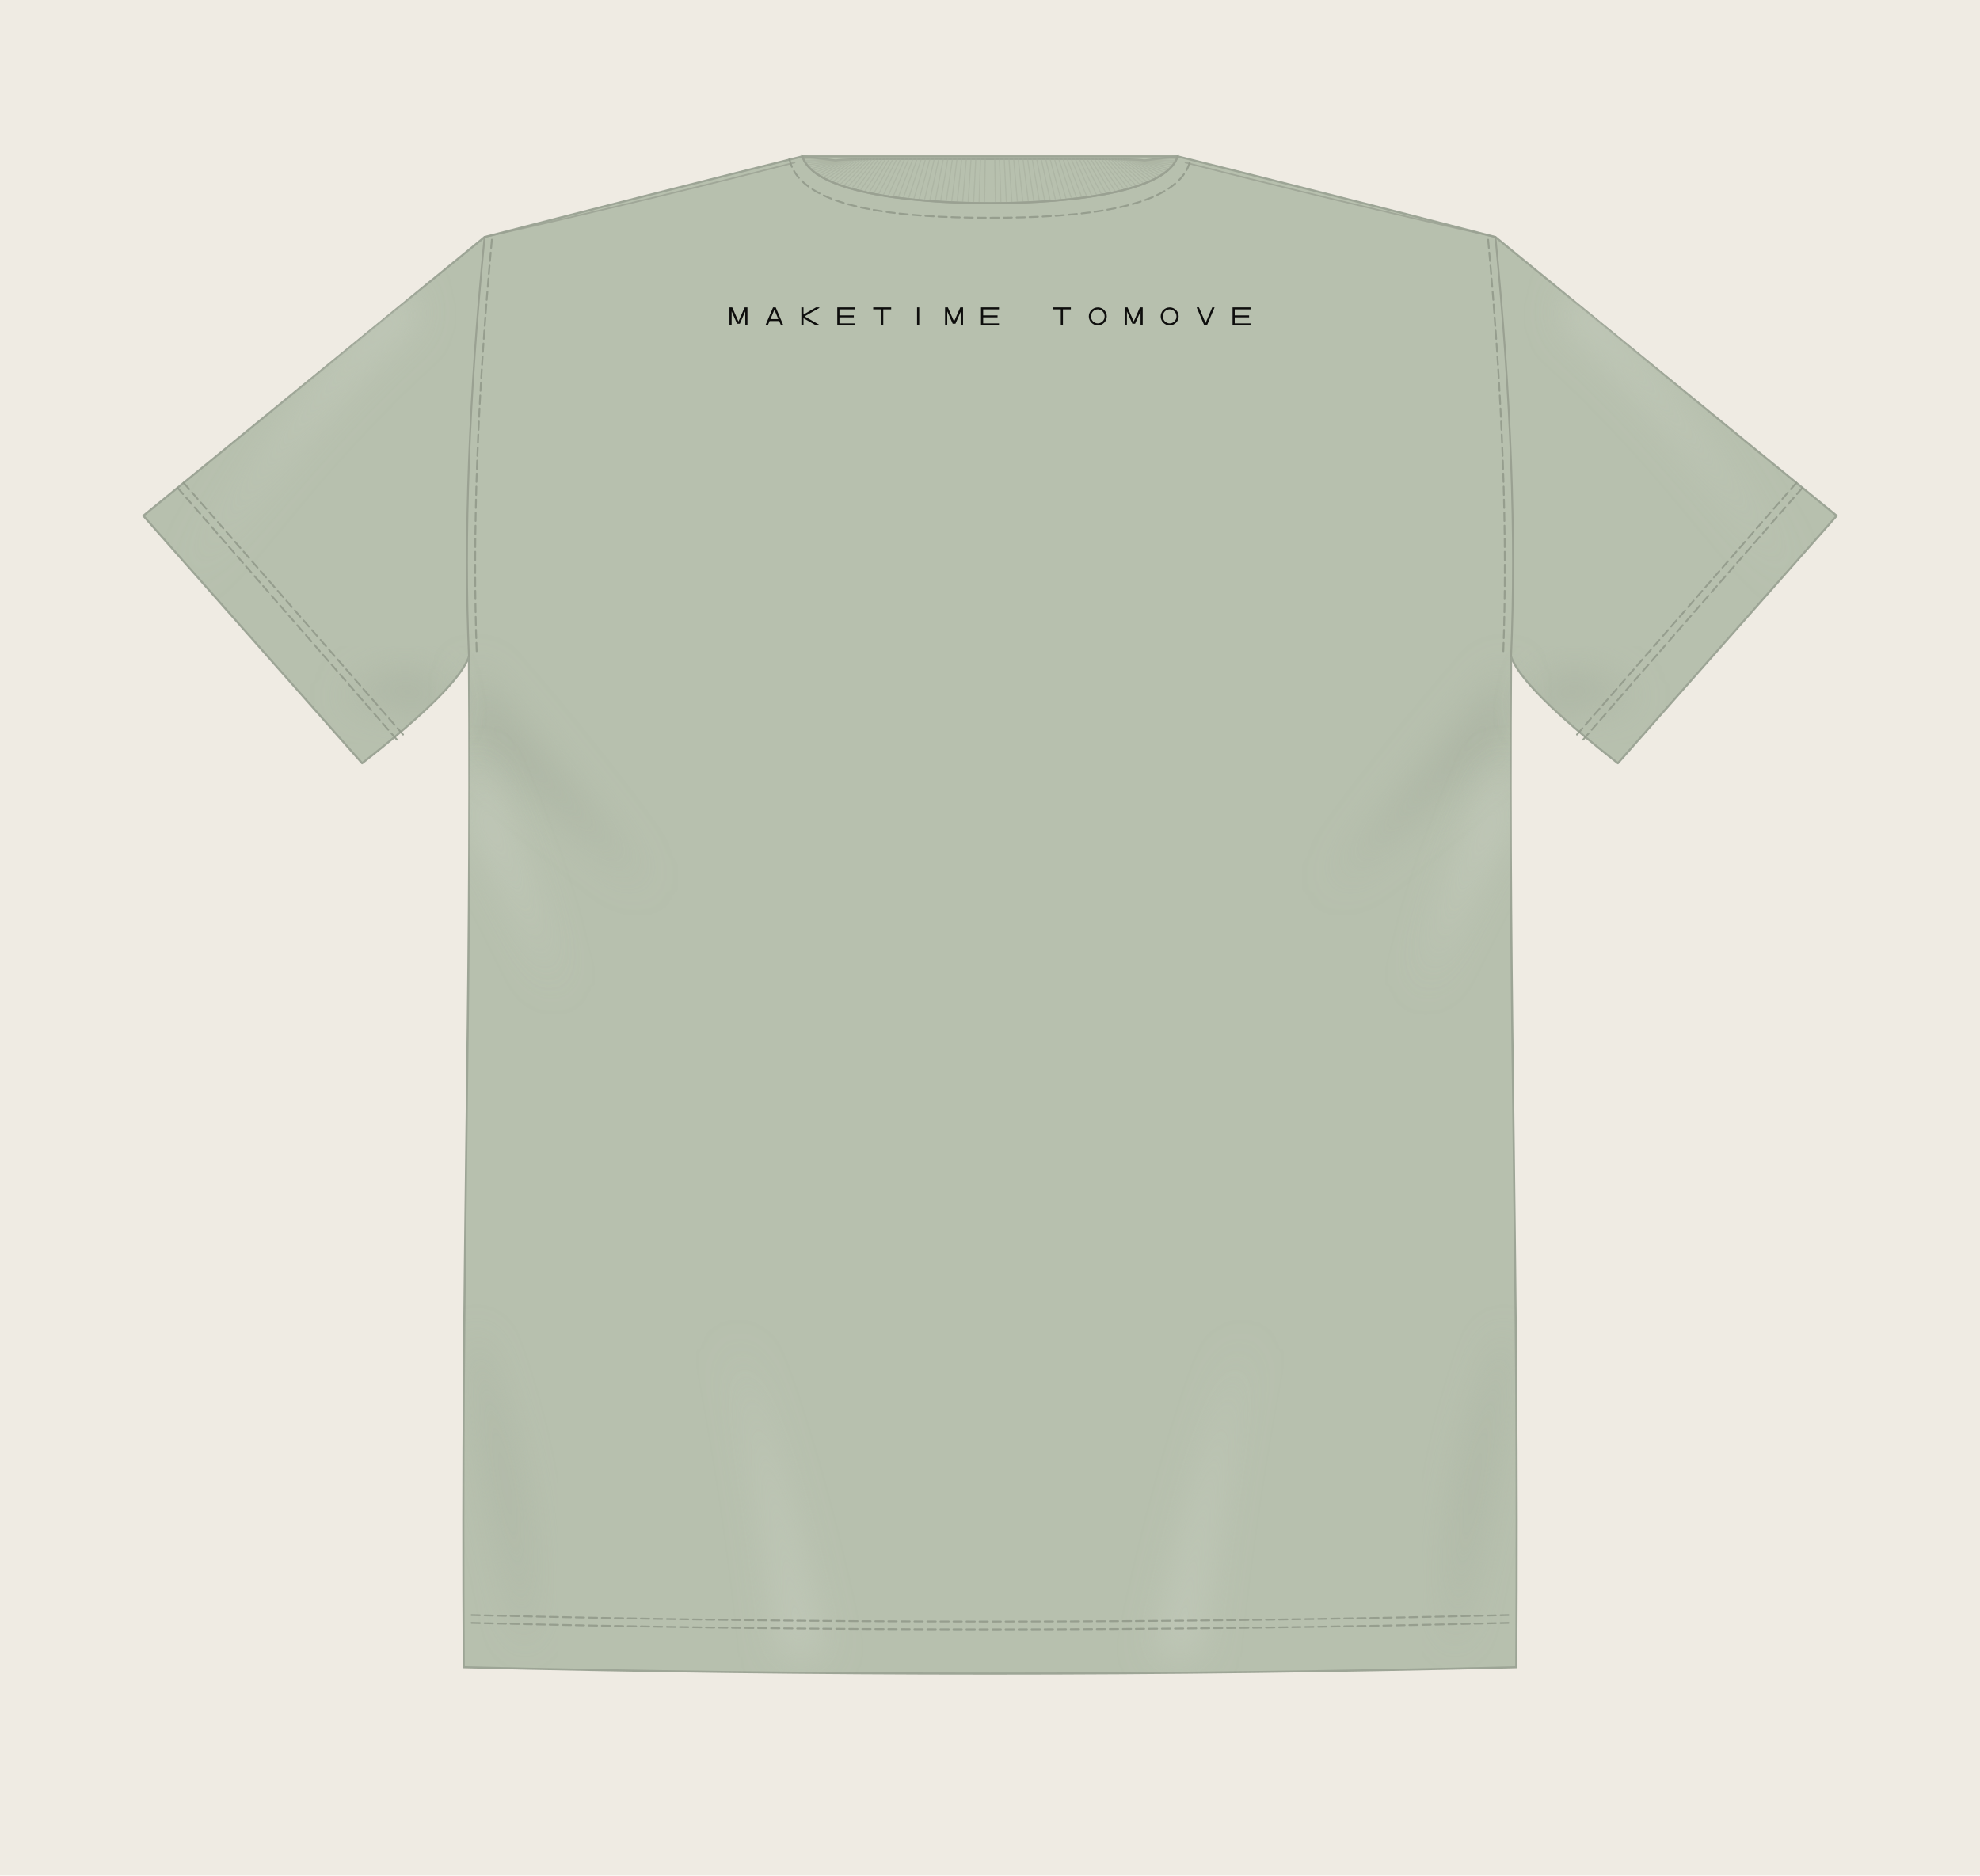
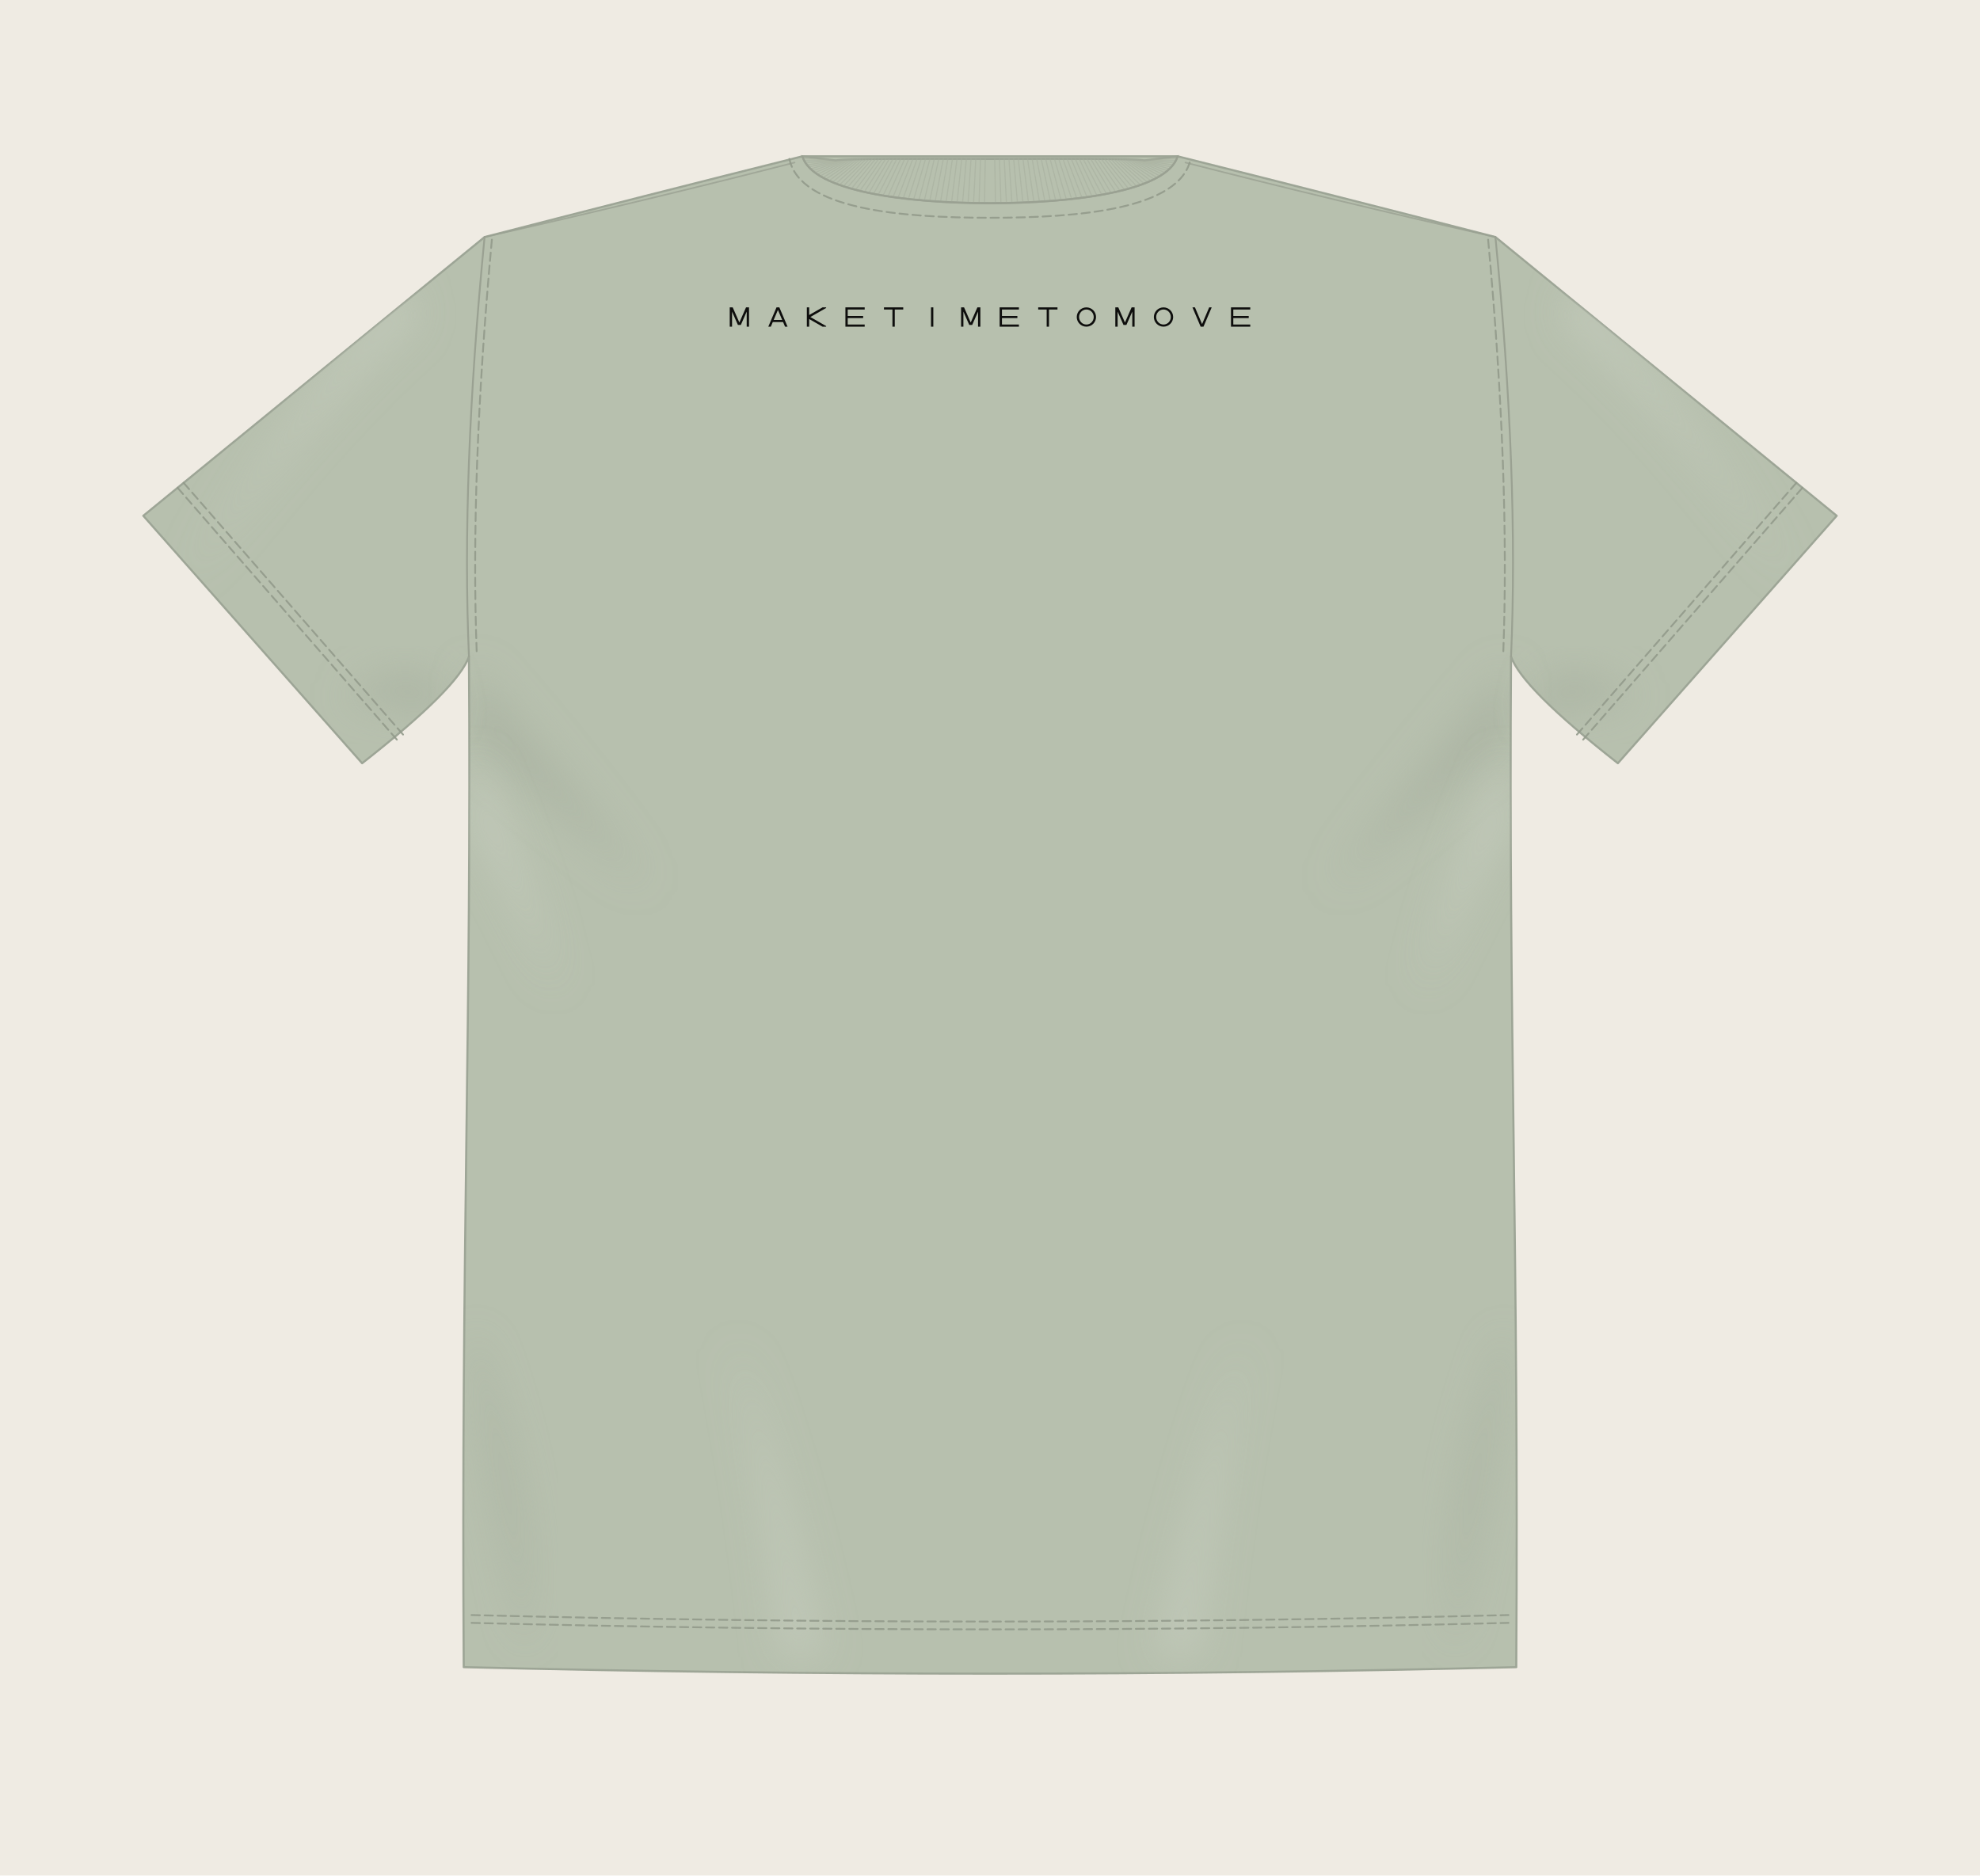
<svg xmlns="http://www.w3.org/2000/svg" viewBox="0 0 38.0 36.0" role="img" aria-label="MTTM mockup · tee · sage · back">
  <defs>
    <filter id="soft" x="-50%" y="-50%" width="200%" height="200%">
      <feGaussianBlur stdDeviation="0.35" />
    </filter>
    <filter id="softer" x="-50%" y="-50%" width="200%" height="200%">
      <feGaussianBlur stdDeviation="0.18" />
    </filter>
  </defs>
  <rect width="38.0" height="36.0" fill="#EFEBE3" />
  <path d="M 15.4 3.0 Q 12.4 3.75 9.3 4.55 L 2.75 9.9 L 6.95 14.65 Q 8.8 13.2 9.0 12.6 C 9.05 19.6 8.85 24.0 8.9 32.0 Q 19.0 32.25 29.1 32.0 C 29.15 24.0 28.95 19.6 29.0 12.6 Q 29.2 13.2 31.05 14.65 L 35.25 9.9 L 28.7 4.55 Q 25.6 3.75 22.6 3.0 Z" fill="#B7C0AE" stroke="#9DA596" stroke-width="0.04" stroke-linejoin="round" />
  <clipPath id="teeclip">
    <path d="M 15.4 3.0 Q 12.4 3.75 9.3 4.55 L 2.75 9.9 L 6.95 14.65 Q 8.8 13.2 9.0 12.6 C 9.05 19.6 8.85 24.0 8.9 32.0 Q 19.0 32.25 29.1 32.0 C 29.15 24.0 28.95 19.6 29.0 12.6 Q 29.2 13.2 31.05 14.65 L 35.25 9.9 L 28.7 4.55 Q 25.6 3.75 22.6 3.0 Z" />
  </clipPath>
  <g clip-path="url(#teeclip)">
    <path d="M 9.05 12.8 Q 10.8 14.8 12.4 17.0 Q 10.6 15.5 9.05 14.2 Z" fill="#A5AD9D" opacity="0.55" filter="url(#soft)" />
    <path d="M 9.1 14.5 Q 10.1 16.6 10.7 19.0 Q 9.8 17.0 9.05 15.8 Z" fill="#C7CEC0" opacity="0.7" filter="url(#soft)" />
    <path d="M 9.1 25.5 Q 10.4 28.8 10.1 31.7 Q 9.4 28.6 9.05 26.0 Z" fill="#A5AD9D" opacity="0.45" filter="url(#soft)" />
    <path d="M 15.8 31.8 Q 15.1 28.4 14.1 25.8 Q 14.7 28.8 15.0 31.8 Z" fill="#C7CEC0" opacity="0.55" filter="url(#soft)" />
    <path d="M 8.0 6.15 Q 5.9 7.95 3.45 11.3 Q 6.1 7.05 7.8 5.45 Z" fill="#C7CEC0" opacity="0.6" filter="url(#soft)" />
    <path d="M 8.4 13.0 Q 7.4 12.6 6.65 13.45 Q 7.7 13.6 8.6 13.8 Z" fill="#A5AD9D" opacity="0.5" filter="url(#soft)" />
    <path d="M 28.95 12.8 Q 27.2 14.8 25.6 17.0 Q 27.4 15.5 28.95 14.2 Z" fill="#A5AD9D" opacity="0.55" filter="url(#soft)" />
    <path d="M 28.9 14.5 Q 27.9 16.6 27.3 19.0 Q 28.2 17.0 28.95 15.8 Z" fill="#C7CEC0" opacity="0.7" filter="url(#soft)" />
    <path d="M 28.9 25.5 Q 27.6 28.8 27.9 31.7 Q 28.6 28.6 28.95 26.0 Z" fill="#A5AD9D" opacity="0.45" filter="url(#soft)" />
    <path d="M 22.2 31.8 Q 22.9 28.4 23.9 25.8 Q 23.3 28.8 23.0 31.8 Z" fill="#C7CEC0" opacity="0.55" filter="url(#soft)" />
    <path d="M 30.0 6.15 Q 32.1 7.95 34.55 11.3 Q 31.9 7.05 30.2 5.45 Z" fill="#C7CEC0" opacity="0.6" filter="url(#soft)" />
    <path d="M 29.6 13.0 Q 30.6 12.6 31.35 13.45 Q 30.3 13.6 29.4 13.8 Z" fill="#A5AD9D" opacity="0.5" filter="url(#soft)" />
  </g>
  <path d="M 15.25 3.12 Q 12.4 3.85 9.3 4.55" fill="none" stroke="#9AA192" stroke-width="0.03" stroke-linecap="round" stroke-linejoin="round" opacity="0.8" />
  <path d="M 9.3 4.55 Q 8.85 9.15 9.0 12.6" fill="none" stroke="#9AA192" stroke-width="0.035" stroke-linecap="round" stroke-linejoin="round" opacity="1.0" />
  <path d="M 9.44 4.6 Q 9.02 9.15 9.15 12.55" fill="none" stroke="#929A8B" stroke-width="0.035" stroke-dasharray="0.16 0.09" stroke-linecap="round" opacity="0.9" />
  <path d="M 3.408 9.362 L 7.621 14.202" fill="none" stroke="#929A8B" stroke-width="0.035" stroke-dasharray="0.16 0.09" stroke-linecap="round" opacity="0.9" />
  <path d="M 3.524 9.267 L 7.74 14.105" fill="none" stroke="#929A8B" stroke-width="0.035" stroke-dasharray="0.16 0.09" stroke-linecap="round" opacity="0.9" />
  <path d="M 22.75 3.12 Q 25.6 3.85 28.7 4.55" fill="none" stroke="#9AA192" stroke-width="0.03" stroke-linecap="round" stroke-linejoin="round" opacity="0.8" />
  <path d="M 28.7 4.55 Q 29.15 9.15 29.0 12.6" fill="none" stroke="#9AA192" stroke-width="0.035" stroke-linecap="round" stroke-linejoin="round" opacity="1.0" />
  <path d="M 28.56 4.6 Q 28.98 9.15 28.85 12.55" fill="none" stroke="#929A8B" stroke-width="0.035" stroke-dasharray="0.16 0.09" stroke-linecap="round" opacity="0.9" />
  <path d="M 34.592 9.362 L 30.379 14.202" fill="none" stroke="#929A8B" stroke-width="0.035" stroke-dasharray="0.16 0.09" stroke-linecap="round" opacity="0.9" />
  <path d="M 34.476 9.267 L 30.26 14.105" fill="none" stroke="#929A8B" stroke-width="0.035" stroke-dasharray="0.16 0.09" stroke-linecap="round" opacity="0.9" />
  <path d="M 9.05 31.15 Q 19.0 31.4 28.95 31.15" fill="none" stroke="#929A8B" stroke-width="0.035" stroke-dasharray="0.16 0.09" stroke-linecap="round" opacity="0.9" />
  <path d="M 9.05 31.0 Q 19.0 31.25 28.95 31.0" fill="none" stroke="#929A8B" stroke-width="0.035" stroke-dasharray="0.16 0.09" stroke-linecap="round" opacity="0.9" />
  <path d="M 15.4 3.0 C 15.6 3.675 17.4 3.9 19.0 3.9 C 20.6 3.9 22.4 3.675 22.6 3.0 L 21.962 3.08 C 21.762 3.038 20.4 3.05 19.0 3.05 C 17.6 3.05 16.238 3.038 16.038 3.08 Z" fill="#B7C0AE" stroke="#9DA596" stroke-width="0.04" />
  <path d="M 22.585 3.043 L 21.948 3.077 M 15.415 3.043 L 16.052 3.077 M 22.565 3.086 L 21.930 3.075 M 15.435 3.086 L 16.070 3.075 M 22.541 3.126 L 21.909 3.072 M 15.459 3.126 L 16.091 3.072 M 22.513 3.166 L 21.885 3.070 M 15.487 3.166 L 16.115 3.070 M 22.480 3.204 L 21.858 3.068 M 15.520 3.204 L 16.142 3.068 M 22.444 3.242 L 21.827 3.066 M 15.556 3.242 L 16.173 3.066 M 22.404 3.278 L 21.794 3.064 M 15.596 3.278 L 16.206 3.064 M 22.360 3.313 L 21.759 3.062 M 15.640 3.313 L 16.241 3.062 M 22.312 3.346 L 21.720 3.061 M 15.688 3.346 L 16.280 3.061 M 22.261 3.379 L 21.679 3.059 M 15.739 3.379 L 16.321 3.059 M 22.207 3.410 L 21.635 3.058 M 15.793 3.410 L 16.365 3.058 M 22.149 3.440 L 21.589 3.057 M 15.851 3.440 L 16.411 3.057 M 22.088 3.470 L 21.540 3.056 M 15.912 3.470 L 16.460 3.056 M 22.024 3.498 L 21.489 3.055 M 15.976 3.498 L 16.511 3.055 M 21.956 3.525 L 21.435 3.054 M 16.044 3.525 L 16.565 3.054 M 21.886 3.550 L 21.379 3.053 M 16.114 3.550 L 16.621 3.053 M 21.814 3.575 L 21.321 3.052 M 16.186 3.575 L 16.679 3.052 M 21.738 3.599 L 21.261 3.051 M 16.262 3.599 L 16.739 3.051 M 21.660 3.622 L 21.199 3.051 M 16.340 3.622 L 16.801 3.051 M 21.580 3.644 L 21.135 3.050 M 16.420 3.644 L 16.865 3.050 M 21.497 3.665 L 21.069 3.050 M 16.503 3.665 L 16.931 3.050 M 21.412 3.684 L 21.001 3.049 M 16.588 3.684 L 16.999 3.049 M 21.325 3.703 L 20.931 3.049 M 16.675 3.703 L 17.069 3.049 M 21.236 3.721 L 20.860 3.049 M 16.764 3.721 L 17.140 3.049 M 21.145 3.738 L 20.787 3.049 M 16.855 3.738 L 17.213 3.049 M 21.052 3.754 L 20.712 3.048 M 16.948 3.754 L 17.288 3.048 M 20.958 3.769 L 20.636 3.048 M 17.042 3.769 L 17.364 3.048 M 20.862 3.783 L 20.559 3.048 M 17.138 3.783 L 17.441 3.048 M 20.765 3.796 L 20.480 3.048 M 17.235 3.796 L 17.520 3.048 M 20.666 3.809 L 20.400 3.048 M 17.334 3.809 L 17.600 3.048 M 20.567 3.820 L 20.319 3.048 M 17.433 3.820 L 17.681 3.048 M 20.466 3.831 L 20.236 3.048 M 17.534 3.831 L 17.764 3.048 M 20.364 3.841 L 20.153 3.049 M 17.636 3.841 L 17.847 3.049 M 20.261 3.850 L 20.068 3.049 M 17.739 3.850 L 17.932 3.049 M 20.158 3.858 L 19.983 3.049 M 17.842 3.858 L 18.017 3.049 M 20.053 3.866 L 19.896 3.049 M 17.947 3.866 L 18.104 3.049 M 19.949 3.872 L 19.809 3.049 M 18.051 3.872 L 18.191 3.049 M 19.843 3.878 L 19.721 3.049 M 18.157 3.878 L 18.279 3.049 M 19.738 3.884 L 19.633 3.049 M 18.262 3.884 L 18.367 3.049 M 19.632 3.888 L 19.543 3.050 M 18.368 3.888 L 18.457 3.050 M 19.527 3.892 L 19.454 3.050 M 18.473 3.892 L 18.546 3.050 M 19.421 3.895 L 19.364 3.050 M 18.579 3.895 L 18.636 3.050 M 19.315 3.897 L 19.273 3.050 M 18.685 3.897 L 18.727 3.050 M 19.210 3.899 L 19.182 3.050 M 18.790 3.899 L 18.818 3.050 M 19.105 3.900 L 19.091 3.050 M 18.895 3.900 L 18.909 3.050" fill="none" stroke="#A5AD9D" stroke-width="0.022" stroke-linecap="round" stroke-linejoin="round" opacity="0.55" />
  <path d="M 15.4 3.0 C 15.6 3.675 17.4 3.9 19.0 3.9 C 20.6 3.9 22.4 3.675 22.6 3.0" fill="none" stroke="#9AA192" stroke-width="0.035" stroke-linecap="round" stroke-linejoin="round" opacity="1.0" />
  <path d="M 15.15 3.05 C 15.35 4.02 17.3 4.18 19.0 4.18 C 20.7 4.18 22.65 4.02 22.85 3.05" fill="none" stroke="#929A8B" stroke-width="0.035" stroke-dasharray="0.16 0.09" stroke-linecap="round" opacity="0.9" />
-   <svg x="14" y="5.9" width="10" height="0.345" viewBox="-50 0 2900 100" role="img" aria-label="Make Time To Move">
-     <path fill="#0E0E0D" d="M-50 100H-38V21.93L-7.61 91H7.61L38 21.93V100H50V0H34.54L0 78.5L-34.54 0H-50Z M192.58 0 150.08 100H163.12L173.32 76H226.68L236.88 100H249.92L207.42 0ZM177.99 65 200 13.22 222.01 65H177.99Z M350 100H362V60.34L431.32 100H450V96.86L368.08 50L450 3.14V0H431.32L362 39.66V0H350Z M550 100H650V89H562V55.5H642V44.5H562V11H650V0H550Z M750 11H794V100H806V11H850V0H750Z M994 100H1006V0H994Z M1150 100H1162V21.93L1192.39 91H1207.61L1238 21.93V100H1250V0H1234.54L1200 78.5L1165.46 0H1150Z M1350 100H1450V89H1362V55.5H1442V44.5H1362V11H1450V0H1350Z M1750 11H1794V100H1806V11H1850V0H1750Z M2000 100C2027.61 100 2050 77.61 2050 50C2050 22.39 2027.61 0 2000 0C1972.39 0 1950 22.39 1950 50C1950 77.61 1972.39 100 2000 100ZM2000 89C1979.01 89 1962 71.54 1962 50C1962 28.46 1979.01 11 2000 11C2020.99 11 2038 28.46 2038 50C2038 71.54 2020.99 89 2000 89Z M2150 100H2162V21.93L2192.39 91H2207.61L2238 21.93V100H2250V0H2234.54L2200 78.5L2165.46 0H2150Z M2400 100C2427.61 100 2450 77.61 2450 50C2450 22.39 2427.61 0 2400 0C2372.39 0 2350 22.39 2350 50C2350 77.61 2372.39 100 2400 100ZM2400 89C2379.01 89 2362 71.54 2362 50C2362 28.46 2379.01 11 2400 11C2420.99 11 2438 28.46 2438 50C2438 71.54 2420.99 89 2400 89Z M2636.88 0 2600 86.78 2563.12 0H2550.08L2592.58 100H2607.42L2649.92 0H2636.88Z M2750 100H2850V89H2762V55.5H2842V44.5H2762V11H2850V0H2750Z" />
+   <svg x="14" y="5.9" width="10" height="0.37" viewBox="-50 0 2700 100" role="img" aria-label="Make Time To Move">
+     <path fill="#0E0E0D" d="M-50 100H-38V21.93L-7.61 91H7.61L38 21.93V100H50V0H34.54L0 78.5L-34.54 0H-50Z M192.58 0 150.08 100H163.12L173.32 76H226.68L236.88 100H249.92L207.42 0ZM177.99 65 200 13.22 222.01 65H177.99Z M350 100H362V60.34L431.32 100H450V96.86L368.08 50L450 3.14V0H431.32L362 39.66V0H350Z M550 100H650V89H562V55.5H642V44.5H562V11H650V0H550Z M750 11H794V100H806V11H850V0H750Z M994 100H1006V0H994Z M1150 100H1162V21.93L1192.39 91H1207.61L1238 21.93V100H1250V0H1234.54L1200 78.5L1165.46 0H1150Z M1350 100H1450V89H1362V55.5H1442V44.5H1362V11H1450V0H1350Z M1550 11H1594V100H1606V11H1650V0H1550Z M1800 100C1827.61 100 1850 77.61 1850 50C1850 22.39 1827.61 0 1800 0C1772.39 0 1750 22.39 1750 50C1750 77.61 1772.39 100 1800 100ZM1800 89C1779.01 89 1762 71.54 1762 50C1762 28.46 1779.01 11 1800 11C1820.99 11 1838 28.46 1838 50C1838 71.54 1820.99 89 1800 89Z M1950 100H1962V21.93L1992.39 91H2007.61L2038 21.93V100H2050V0H2034.54L2000 78.5L1965.46 0H1950Z M2200 100C2227.61 100 2250 77.61 2250 50C2250 22.39 2227.61 0 2200 0C2172.39 0 2150 22.39 2150 50C2150 77.61 2172.39 100 2200 100ZM2200 89C2179.01 89 2162 71.54 2162 50C2162 28.46 2179.01 11 2200 11C2220.99 11 2238 28.46 2238 50C2238 71.54 2220.99 89 2200 89Z M2436.88 0 2400 86.78 2363.12 0H2350.08L2392.58 100H2407.42L2449.92 0H2436.88Z M2550 100H2650V89H2562V55.5H2642V44.5H2562V11H2650V0H2550Z" />
  </svg>
</svg>
